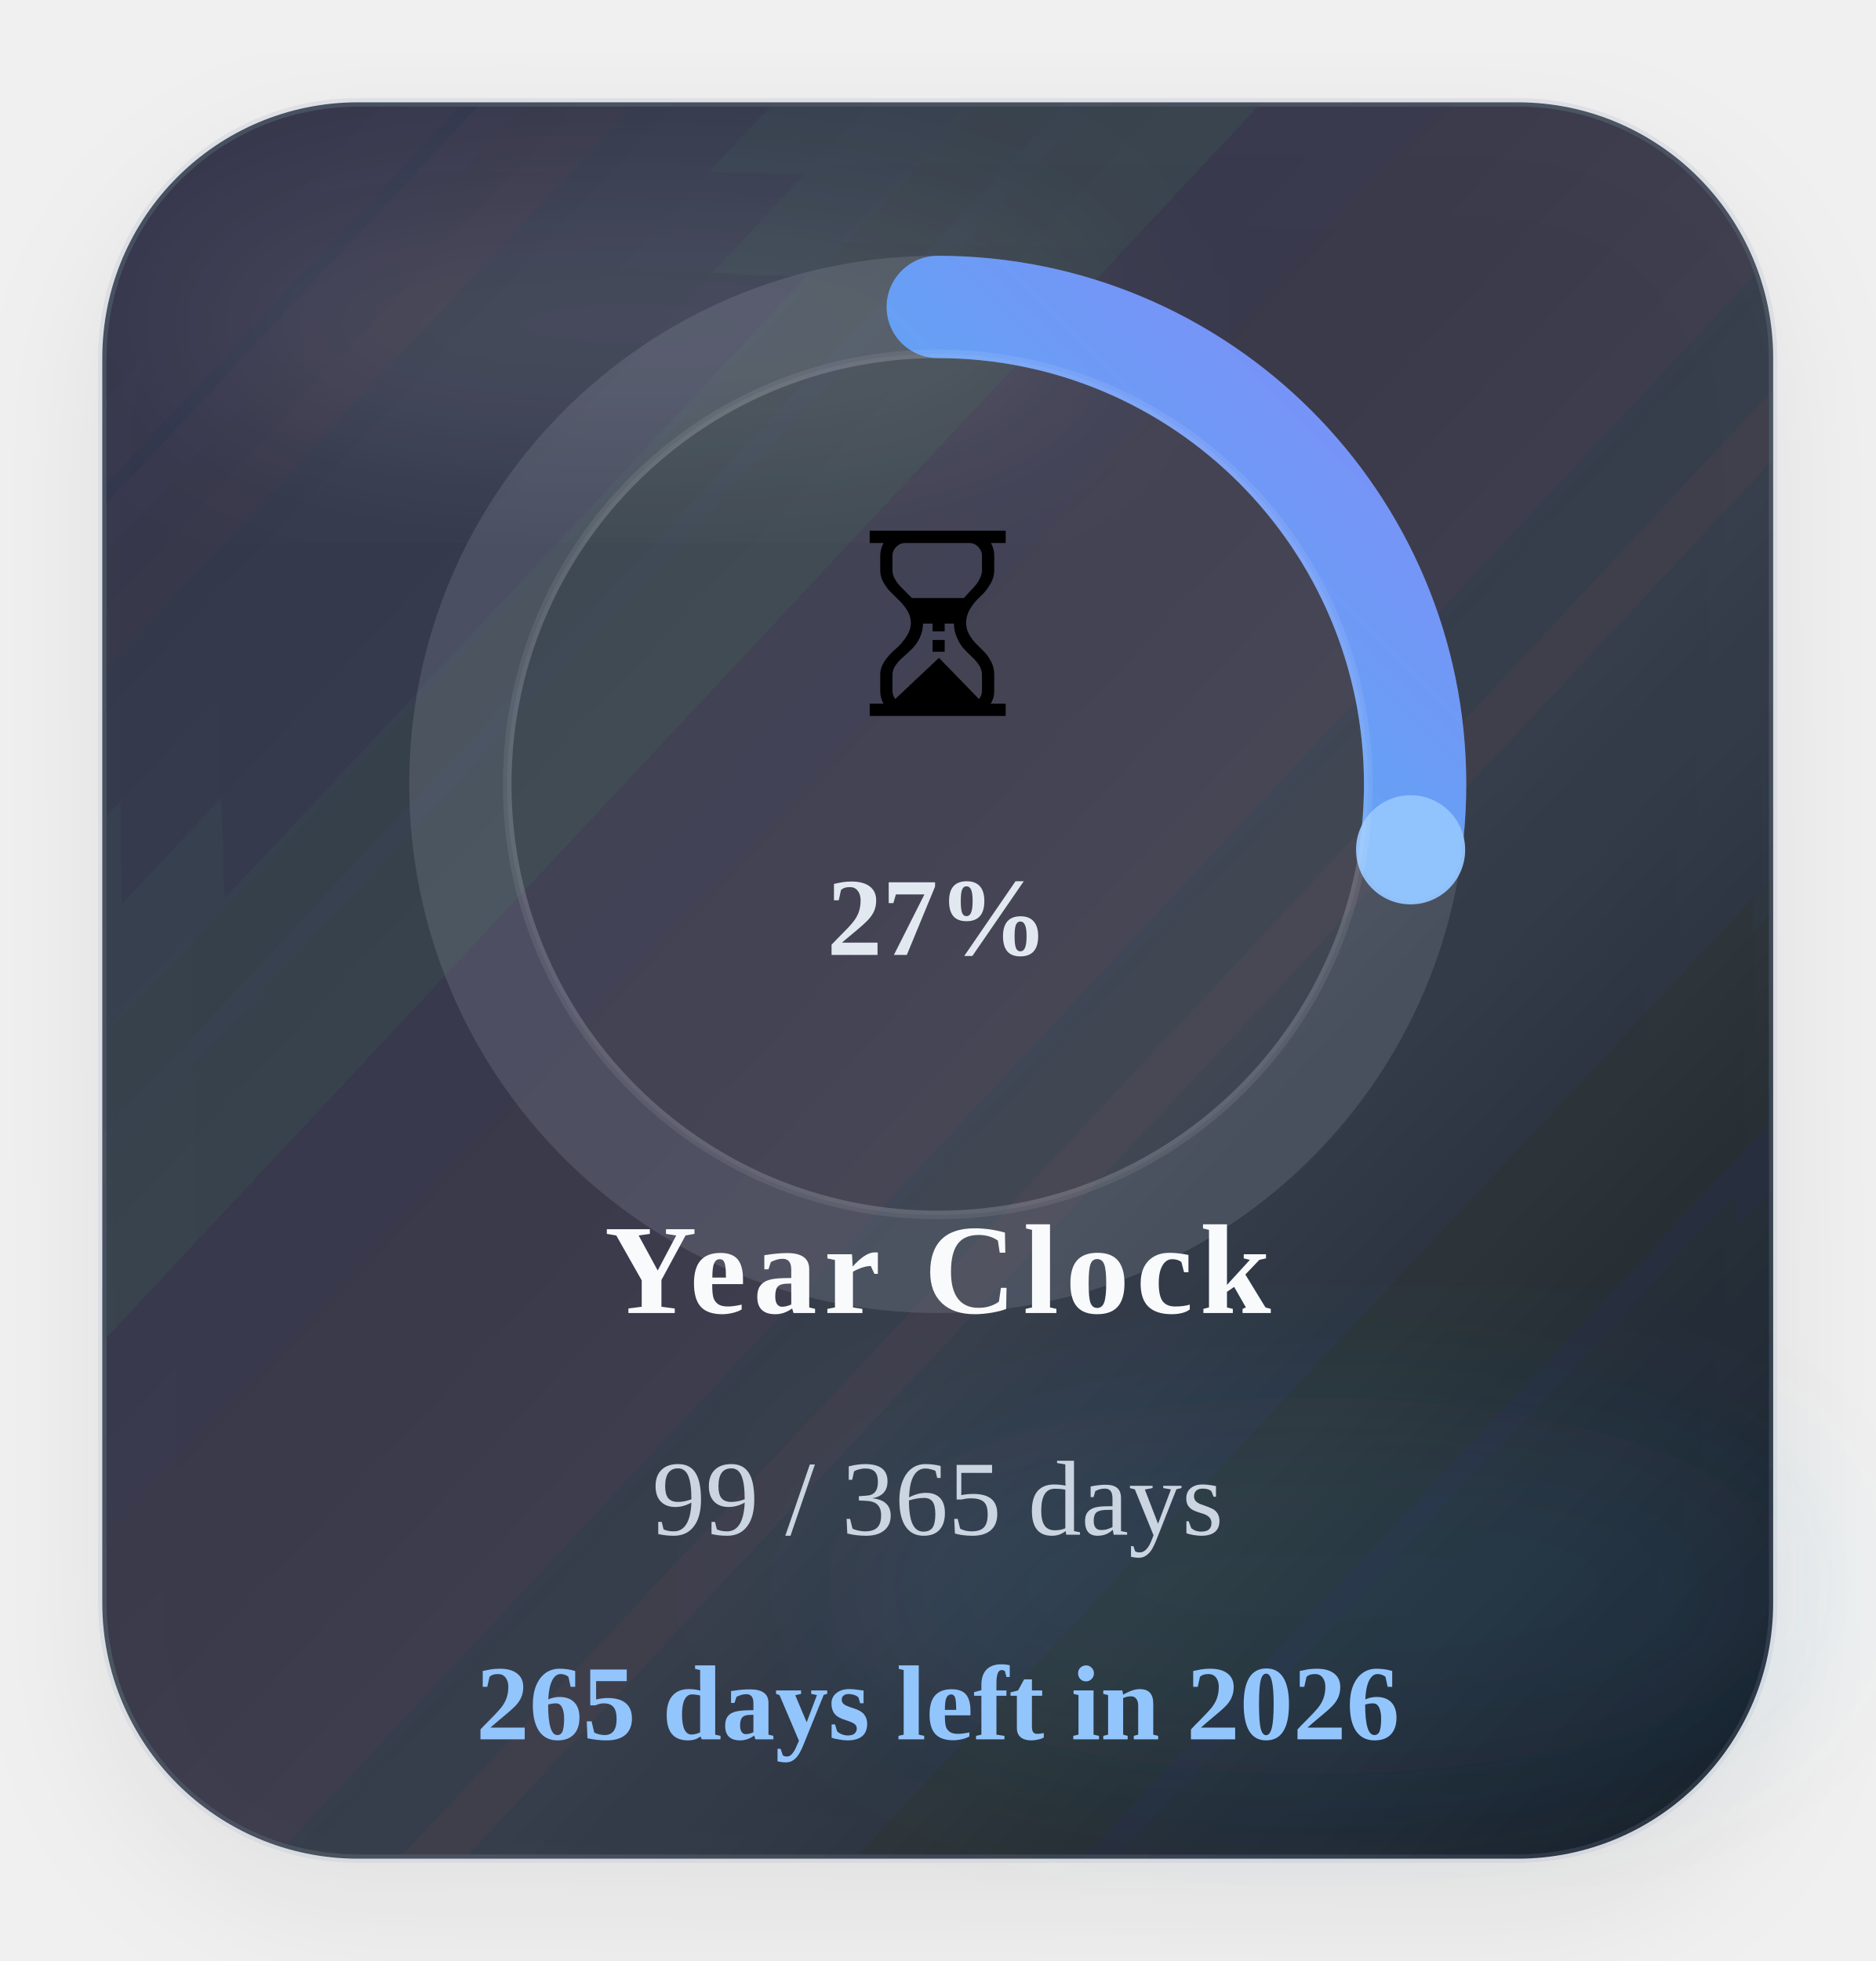
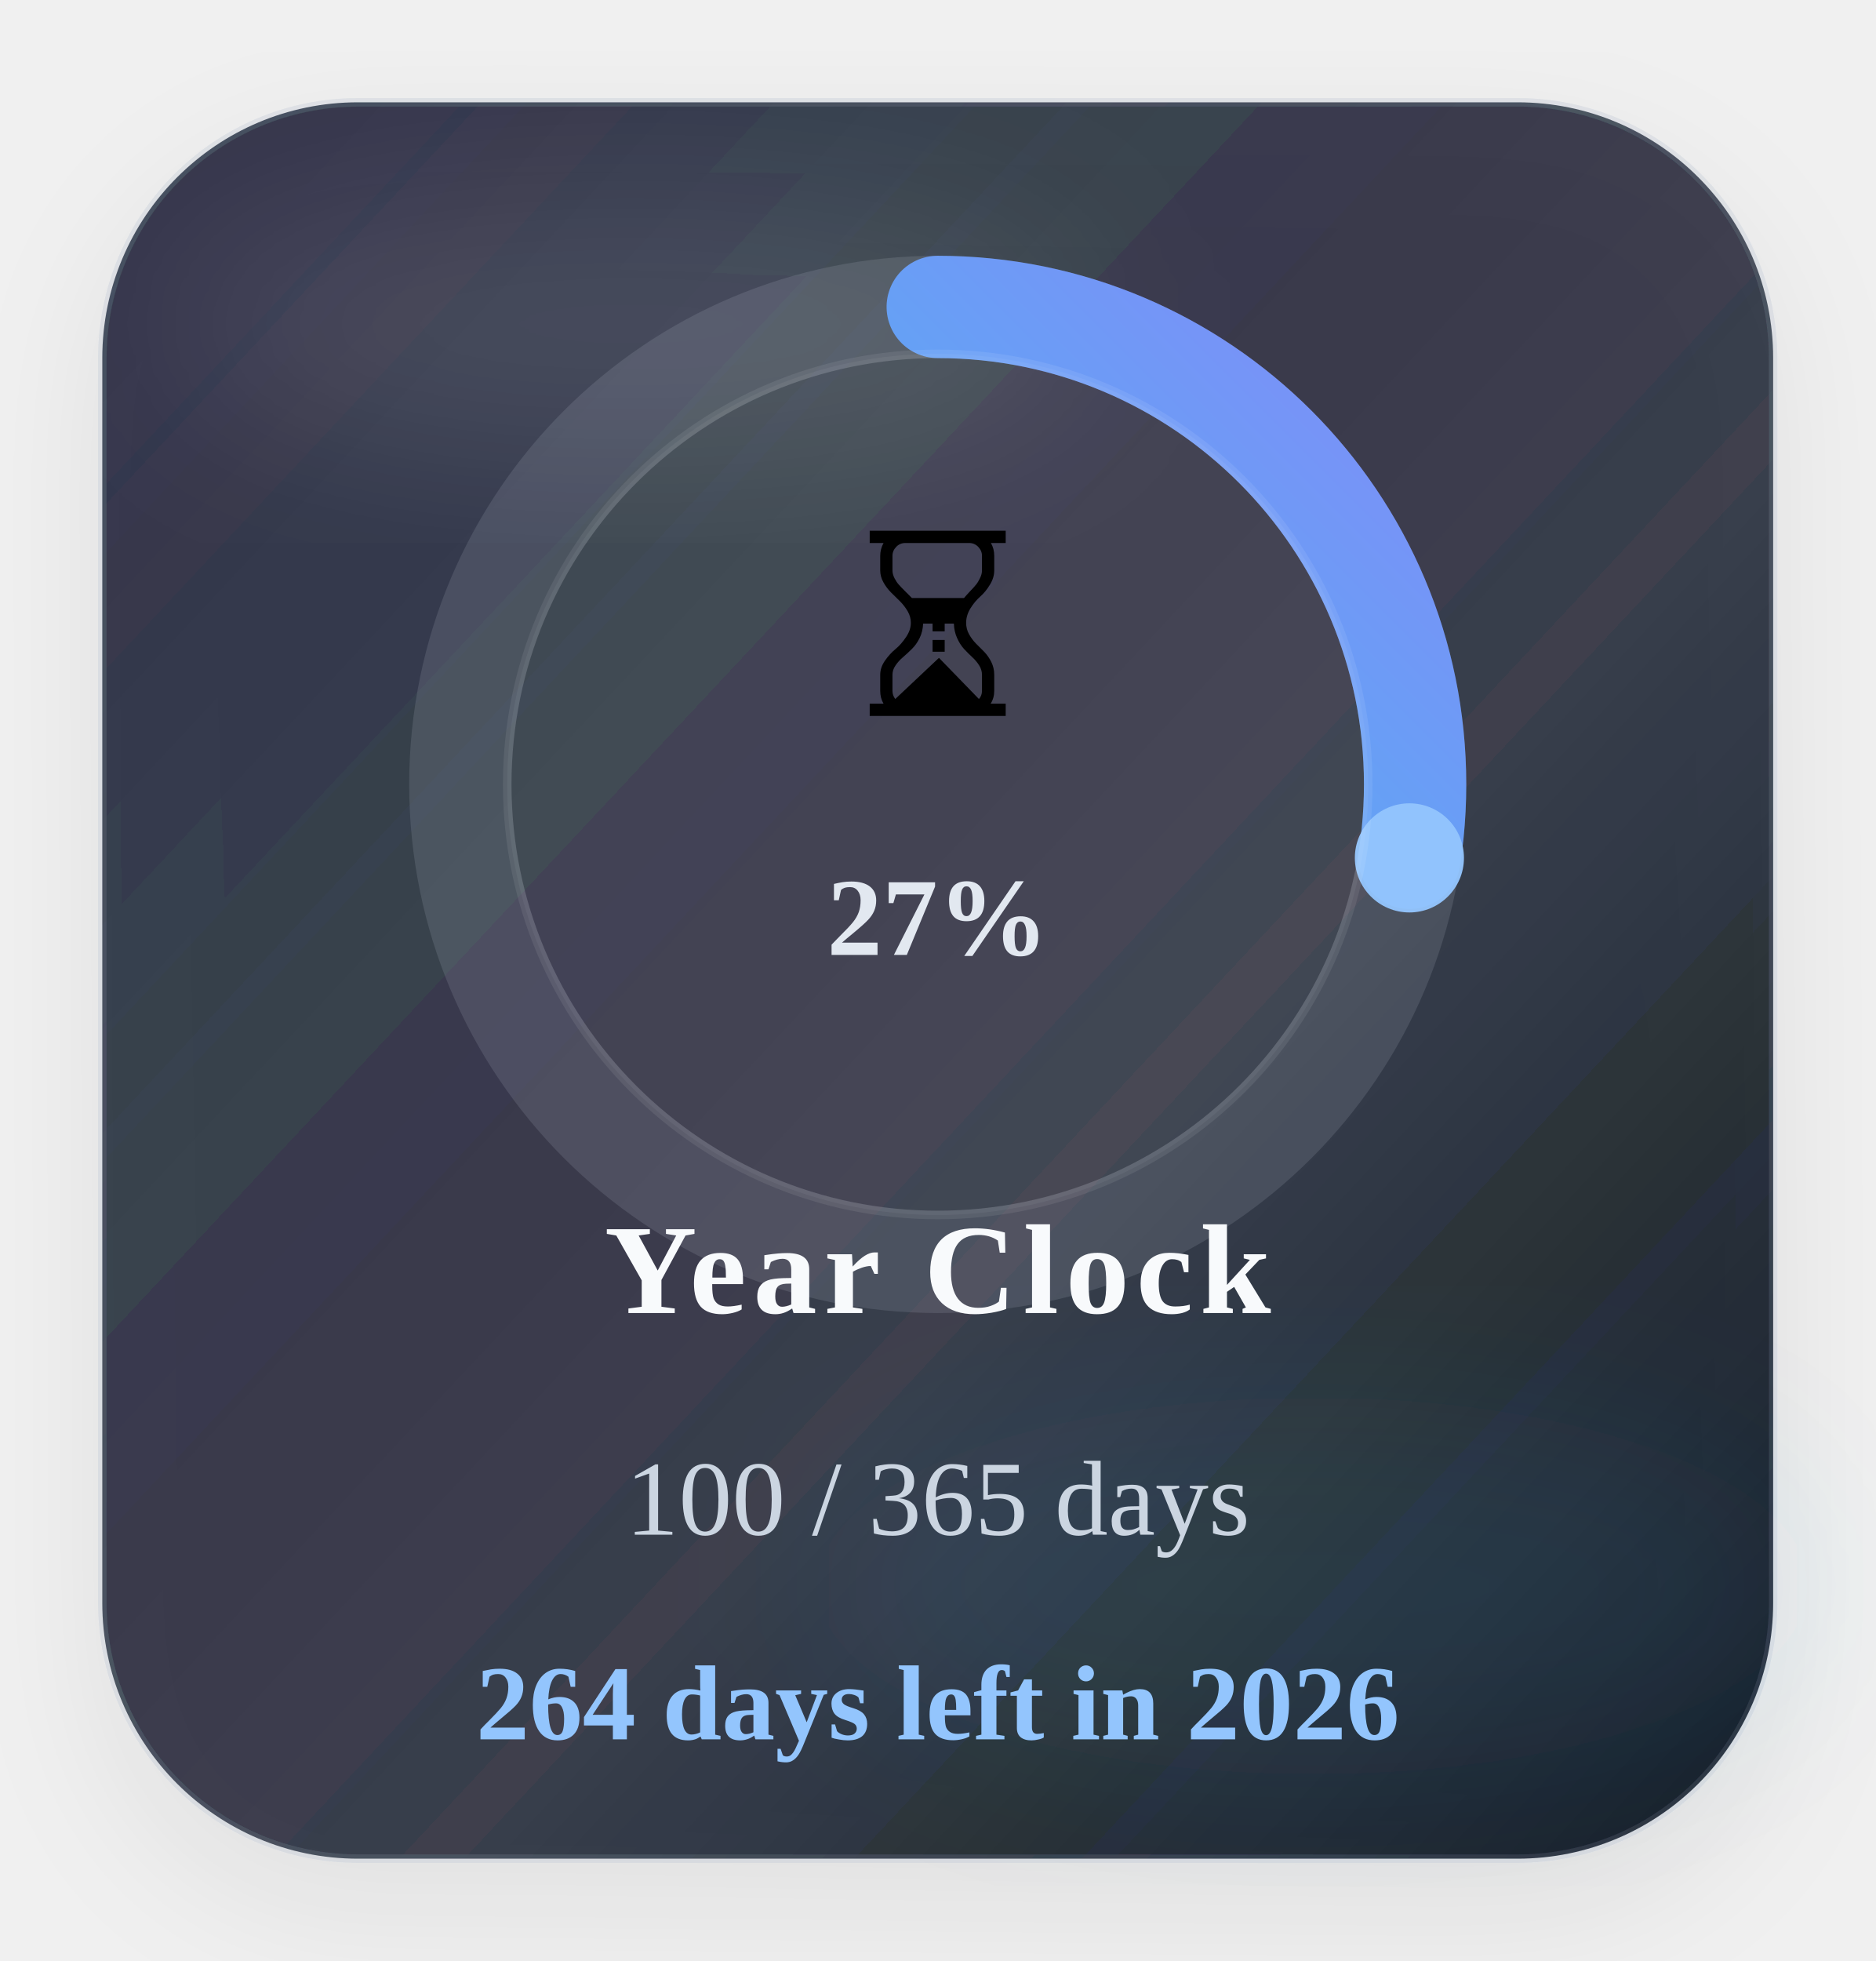
<svg xmlns="http://www.w3.org/2000/svg" width="220" height="230" viewBox="0 0 220 230" role="img" aria-label="Time progress for 2026">
  <defs>
    <linearGradient id="timeGradient" x1="0%" y1="0%" x2="100%" y2="100%">
      <stop offset="0%" stop-color="#22d3ee" />
      <stop offset="100%" stop-color="#818cf8" />
    </linearGradient>
    <linearGradient id="timeCard" x1="0%" y1="0%" x2="100%" y2="100%">
      <stop offset="0%" stop-color="#1c2537" stop-opacity="0.88" />
      <stop offset="60%" stop-color="#111827" stop-opacity="0.8" />
      <stop offset="100%" stop-color="#0b1220" stop-opacity="0.96" />
    </linearGradient>
    <filter id="timeShadow" x="-25%" y="-25%" width="150%" height="150%">
      <feDropShadow dx="0" dy="6" stdDeviation="8" flood-color="#020617" flood-opacity="0.08" />
    </filter>
    <filter id="timeBlur" x="-30%" y="-30%" width="160%" height="160%">
      <feGaussianBlur stdDeviation="10" />
    </filter>
  </defs>
  <rect x="12" y="12" width="196" height="206" rx="30" fill="url(#timeCard)" stroke="#94a3b8" stroke-opacity="0.18" filter="url(#timeShadow)" />
  <ellipse cx="74" cy="38" rx="54" ry="16" fill="#ffffff" fill-opacity="0.09" filter="url(#timeBlur)" />
  <ellipse cx="154" cy="186" rx="58" ry="22" fill="#38bdf8" fill-opacity="0.08" filter="url(#timeBlur)" />
  <circle class="ring-track" cx="110" cy="92" r="56" fill="none" stroke="#cbd5e1" stroke-opacity="0.14" stroke-width="12" />
-   <circle class="progress-ring" cx="110" cy="92" r="56" fill="none" stroke="url(#timeGradient)" stroke-width="12" stroke-linecap="round" stroke-dasharray="351.86" stroke-dashoffset="256.20" data-target-offset="256.20" data-ring-length="351.86" transform="rotate(-90 110 92)" />
-   <circle class="progress-endcap" cx="165.47" cy="99.67" r="6.4" fill="#93c5fd" fill-opacity="0.96" data-center-x="110" data-center-y="92" data-radius="56" data-target-angle="7.8705" />
+   <circle class="progress-ring" cx="110" cy="92" r="56" fill="none" stroke="url(#timeGradient)" stroke-width="12" stroke-linecap="round" stroke-dasharray="351.86" stroke-dashoffset="255.24" data-target-offset="255.24" data-ring-length="351.86" transform="rotate(-90 110 92)" />
+   <circle class="progress-endcap" cx="165.33" cy="100.62" r="6.4" fill="#93c5fd" fill-opacity="0.96" data-center-x="110" data-center-y="92" data-radius="56" data-target-angle="8.8568" />
  <circle class="ring-core" cx="110" cy="92" r="50.5" fill="#ffffff" fill-opacity="0.05" stroke="#ffffff" stroke-opacity="0.08" />
  <text class="progress-emoji" x="110" y="84" text-anchor="middle" font-size="30">⏳</text>
  <text class="progress-percent" x="110" y="112" text-anchor="middle" font-size="13" font-weight="700" fill="#e2e8f0">27%</text>
  <text class="progress-label" x="110" y="154" text-anchor="middle" font-size="15" font-weight="700" letter-spacing="0.8" fill="#f8fafc">Year Clock</text>
-   <text class="progress-value" x="110" y="180" text-anchor="middle" font-size="12.5" fill="#cbd5e1">99 / 365 days</text>
-   <text class="progress-status" data-status-state="remaining" x="110" y="204" text-anchor="middle" font-size="12.5" font-weight="700" fill="#93c5fd">265 days left in 2026</text>
+   <text class="progress-value" x="110" y="180" text-anchor="middle" font-size="12.5" fill="#cbd5e1">100 / 365 days</text>
+   <text class="progress-status" data-status-state="remaining" x="110" y="204" text-anchor="middle" font-size="12.5" font-weight="700" fill="#93c5fd">264 days left in 2026</text>
</svg>
